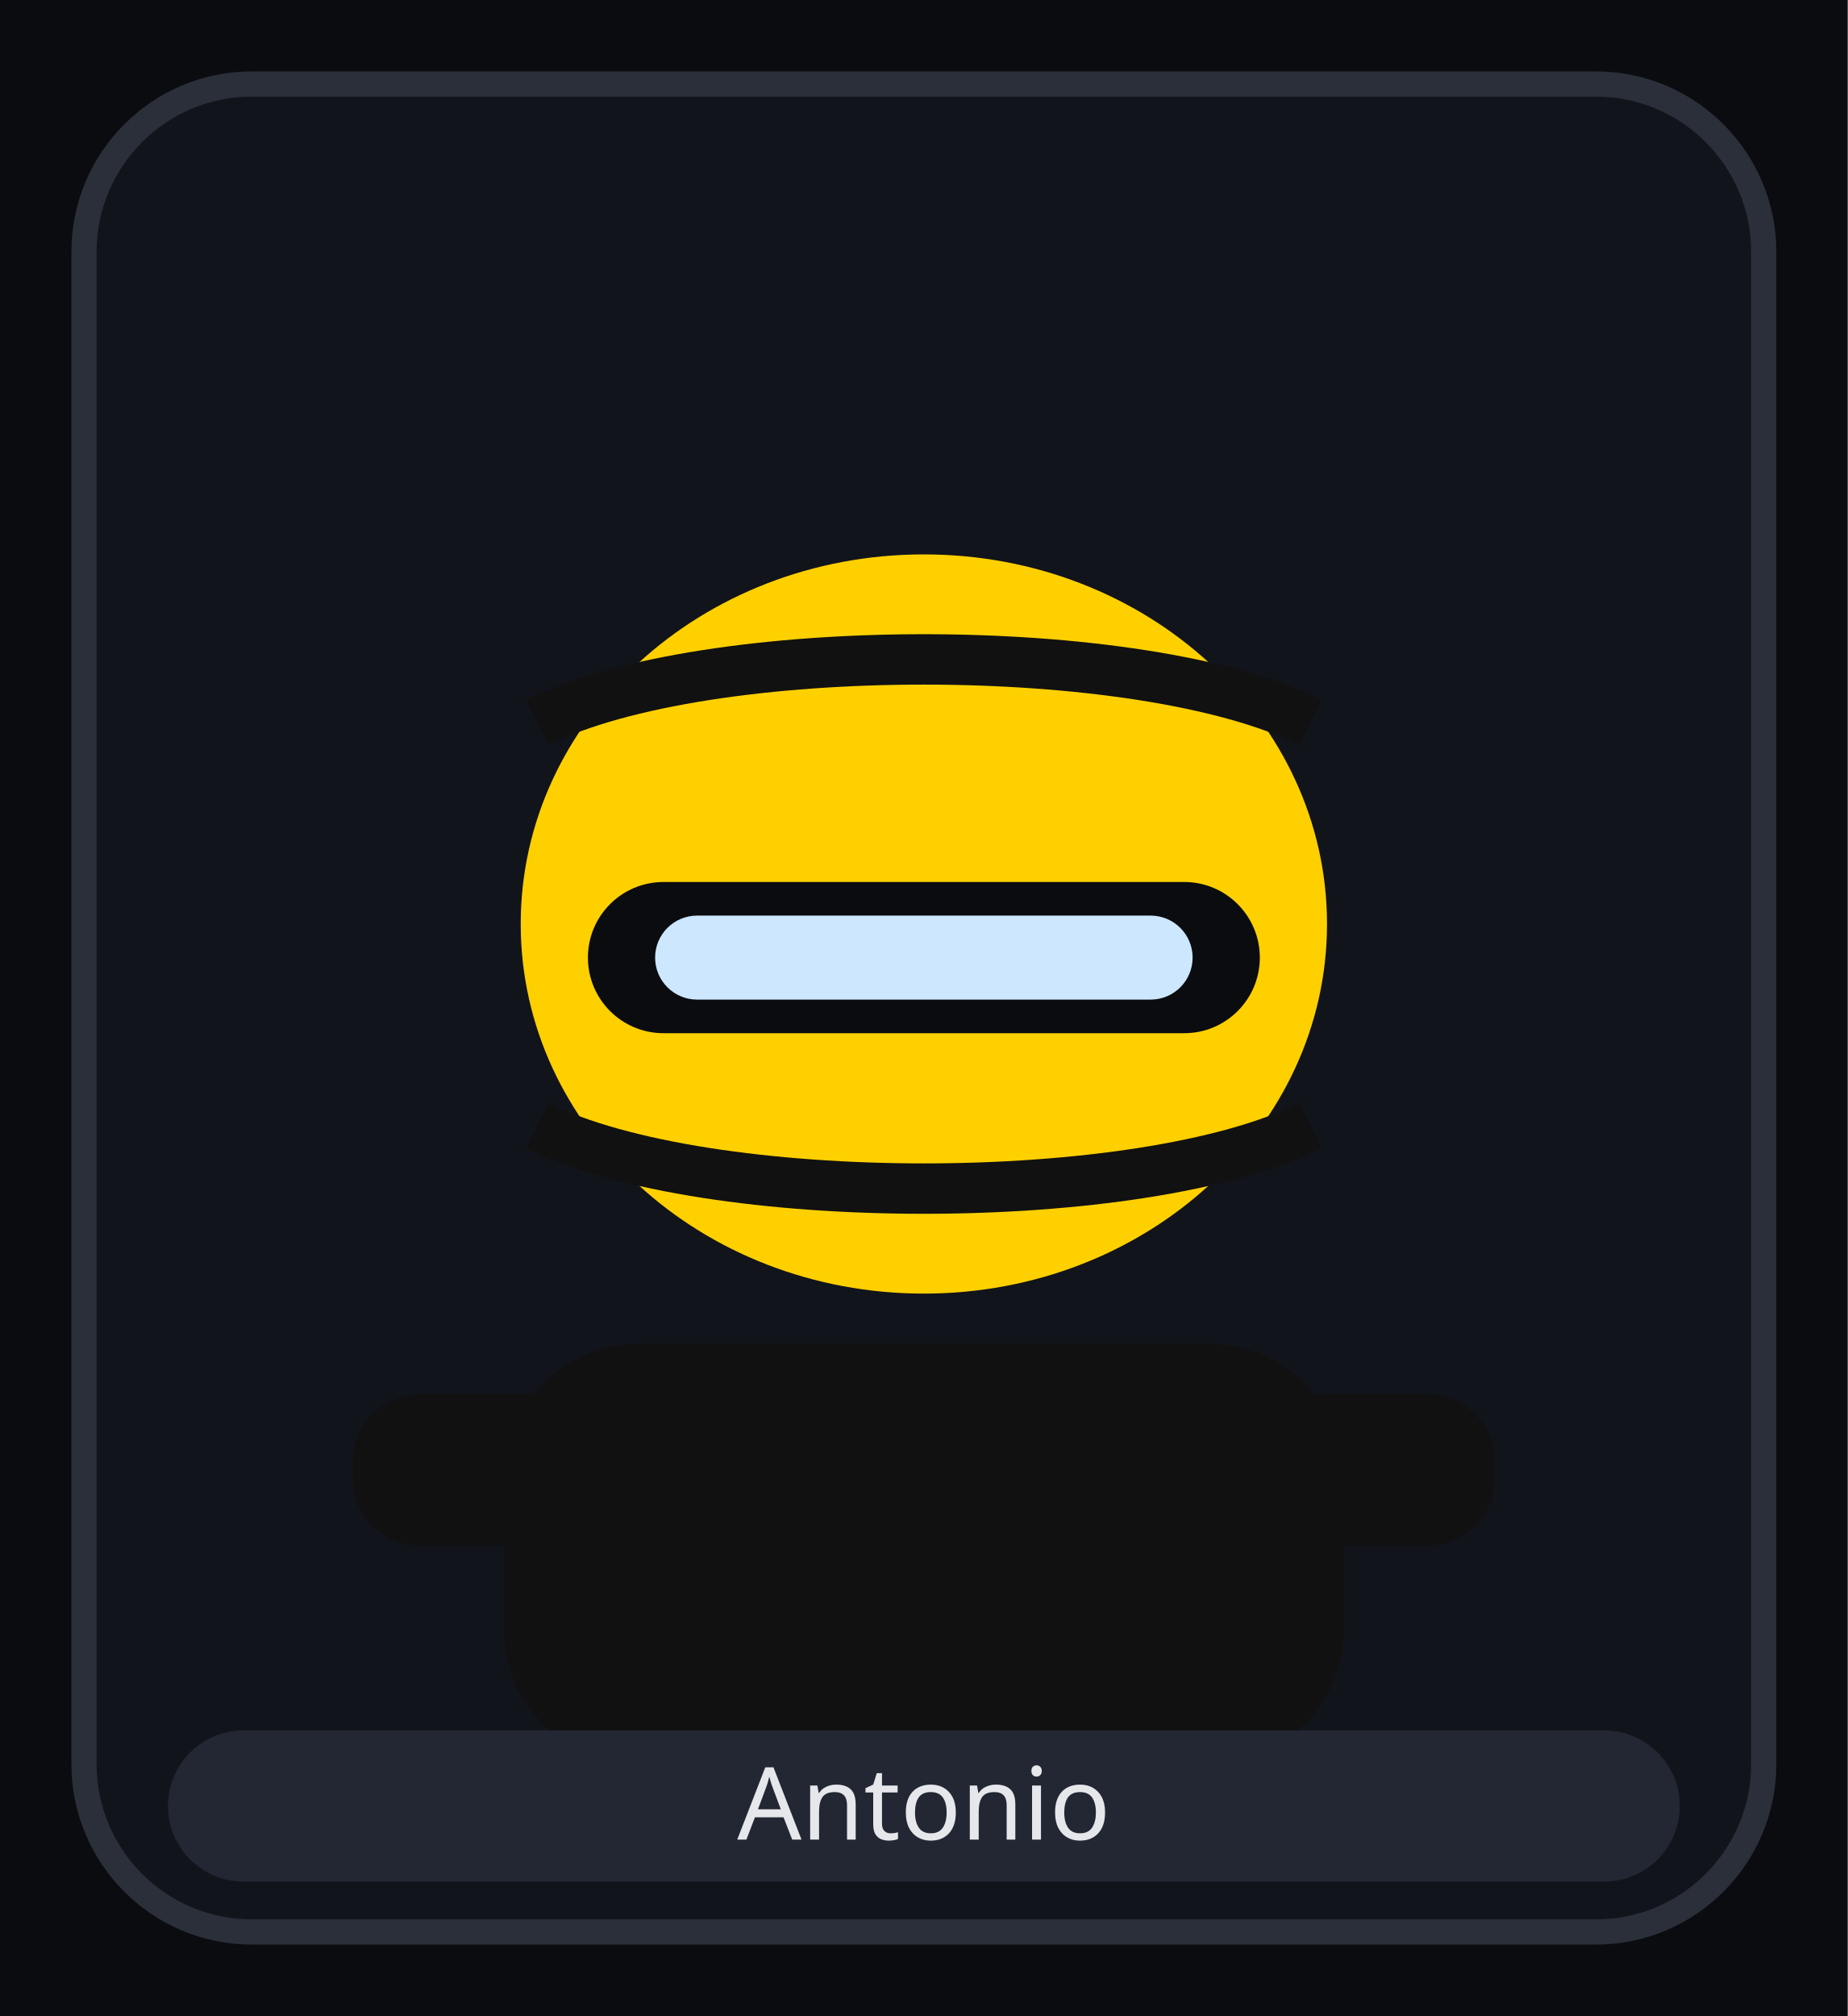
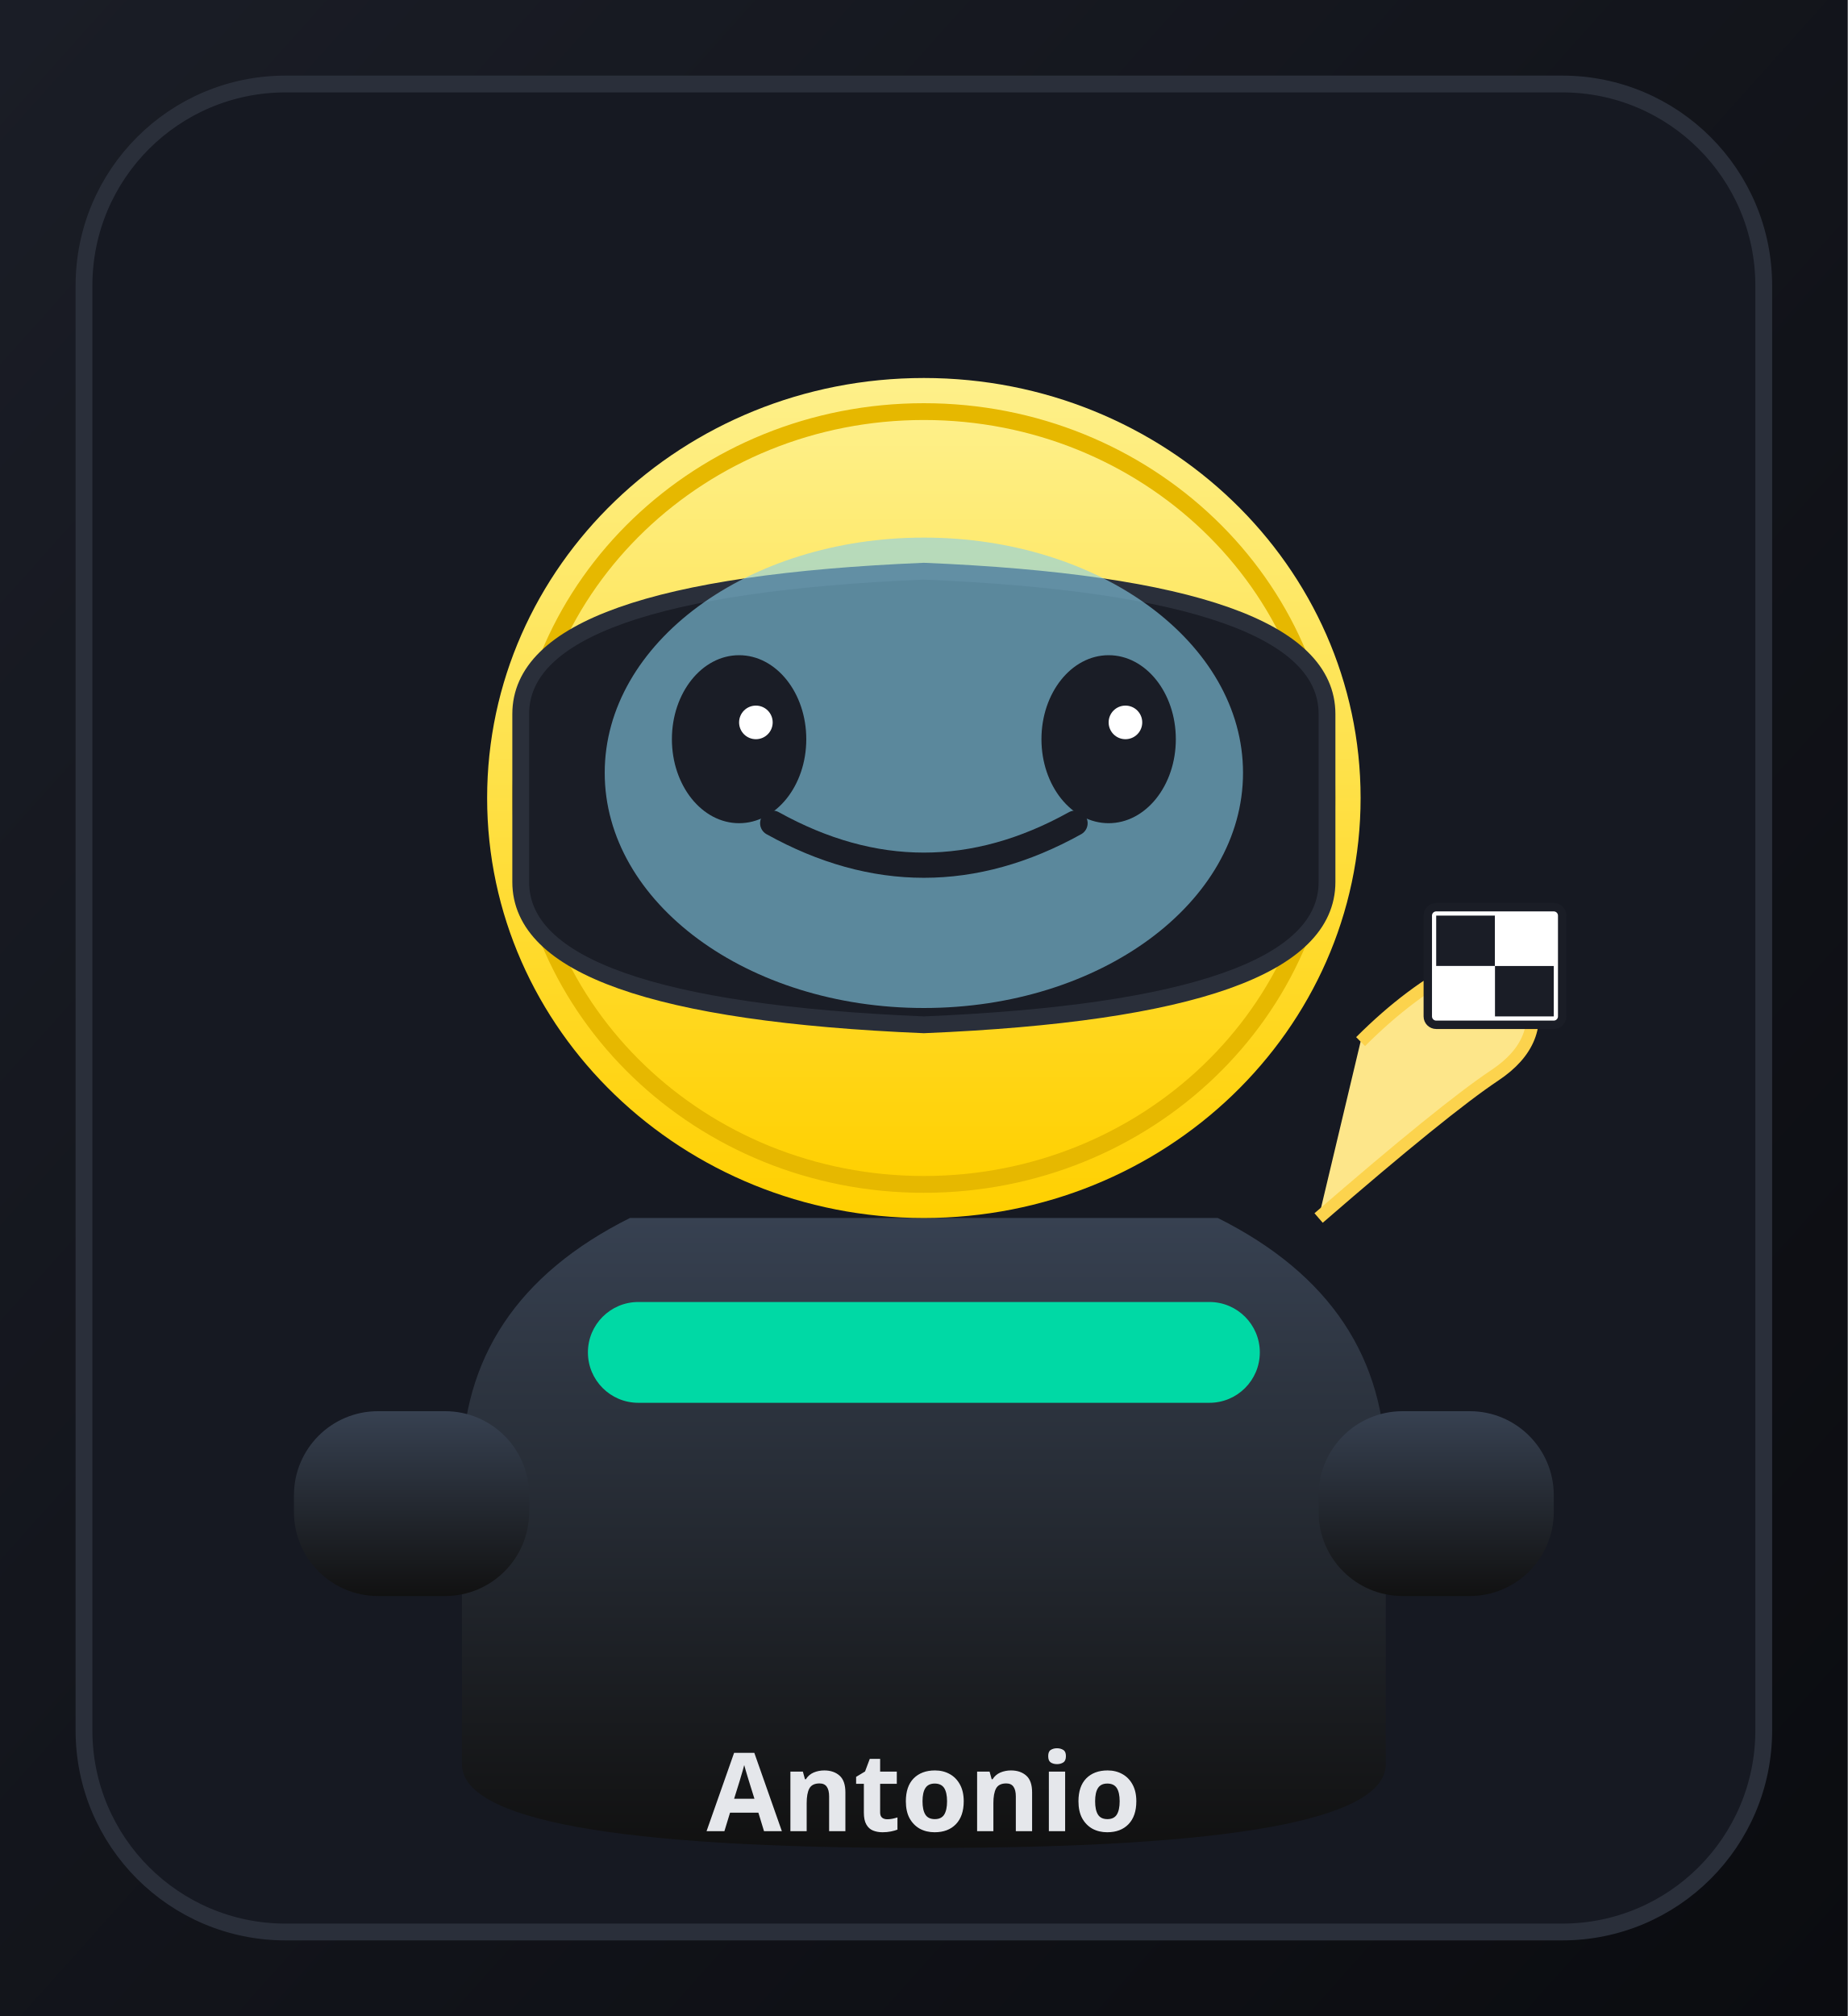
<svg xmlns="http://www.w3.org/2000/svg" viewBox="0 0 220 240">
-   <rect width="220" height="240" fill="#0b0c10" />
-   <rect x="10" y="10" width="200" height="220" rx="20" fill="#12141b" stroke="#2a2f3a" stroke-width="3" />
-   <rect x="60" y="160" width="100" height="50" rx="16" fill="#111111" />
-   <rect x="42" y="166" width="30" height="18" rx="8" fill="#111111" />
-   <rect x="148" y="166" width="30" height="18" rx="8" fill="#111111" />
-   <ellipse cx="110" cy="110" rx="48" ry="44" fill="#FFD000" />
-   <rect x="70" y="105" width="80" height="18" rx="9" fill="#0b0c10" />
-   <rect x="78" y="109" width="64" height="10" rx="5" fill="#cde7ff" />
-   <path d="M64,86 C84,76 136,76 156,86" stroke="#111111" stroke-width="6" fill="none" />
-   <path d="M64,134 C84,144 136,144 156,134" stroke="#111111" stroke-width="6" fill="none" />
-   <rect x="20" y="206" width="180" height="18" rx="9" fill="#222733" />
-   <text x="110" y="219" font-family="Verdana" font-size="12" fill="#e5e7eb" text-anchor="middle">Antonio</text>
+   <defs>
+     <linearGradient id="antonio-bg" x1="0%" y1="0%" x2="100%" y2="100%">
+       <stop offset="0%" style="stop-color:#1a1d26" />
+       <stop offset="100%" style="stop-color:#0b0c10" />
+     </linearGradient>
+     <linearGradient id="antonio-suit" x1="0%" y1="0%" x2="0%" y2="100%">
+       <stop offset="0%" style="stop-color:#374151" />
+       <stop offset="100%" style="stop-color:#111111" />
+     </linearGradient>
+     <linearGradient id="antonio-helmet" x1="0%" y1="0%" x2="0%" y2="100%">
+       <stop offset="0%" style="stop-color:#FEF08A" />
+       <stop offset="100%" style="stop-color:#FFD000" />
+     </linearGradient>
+   </defs>
+   <rect width="220" height="240" fill="url(#antonio-bg)" />
+   <rect x="10" y="10" width="200" height="220" rx="24" fill="#161922" stroke="#2a2f3a" stroke-width="2" />
+   <path d="M55 175 Q55 155 75 145 L145 145 Q165 155 165 175 L165 210 Q165 220 110 220 Q55 220 55 210 Z" fill="url(#antonio-suit)" />
+   <rect x="35" y="168" width="28" height="22" rx="10" fill="url(#antonio-suit)" />
+   <rect x="157" y="168" width="28" height="22" rx="10" fill="url(#antonio-suit)" />
+   <rect x="70" y="155" width="80" height="12" rx="6" fill="#00D9A5" />
+   <ellipse cx="110" cy="95" rx="52" ry="50" fill="url(#antonio-helmet)" />
+   <ellipse cx="110" cy="95" rx="48" ry="46" fill="url(#antonio-helmet)" stroke="#E6B800" stroke-width="2" />
+   <path d="M62 85 Q62 70 110 68 Q158 70 158 85 L158 105 Q158 120 110 122 Q62 120 62 105 Z" fill="#1a1d26" stroke="#2a2f3a" stroke-width="2" />
+   <ellipse cx="110" cy="92" rx="38" ry="28" fill="#87CEEB" opacity="0.6" />
+   <ellipse cx="88" cy="88" rx="8" ry="10" fill="#1a1d26" />
+   <ellipse cx="132" cy="88" rx="8" ry="10" fill="#1a1d26" />
+   <circle cx="90" cy="86" r="2" fill="white" />
+   <circle cx="134" cy="86" r="2" fill="white" />
+   <path d="M92 98 Q110 108 128 98" stroke="#1a1d26" stroke-width="3" fill="none" stroke-linecap="round" />
+   <path d="M157 145 Q172 132 178 128 Q184 124 182 118 Q180 112 174 115 Q168 118 162 124" fill="#FDE68A" stroke="#FCD34D" stroke-width="1.5" />
+   <rect x="170" y="108" width="16" height="14" rx="1" fill="#FFFFFF" stroke="#1a1d26" stroke-width="1" />
+   <rect x="171" y="109" width="7" height="6" fill="#1a1d26" />
+   <rect x="178" y="109" width="7" height="6" fill="#FFFFFF" />
+   <rect x="171" y="115" width="7" height="6" fill="#FFFFFF" />
+   <rect x="178" y="115" width="7" height="6" fill="#1a1d26" />
+   <text x="110" y="218" font-family="system-ui,sans-serif" font-size="13" font-weight="600" fill="#e5e7eb" text-anchor="middle">Antonio</text>
</svg>
